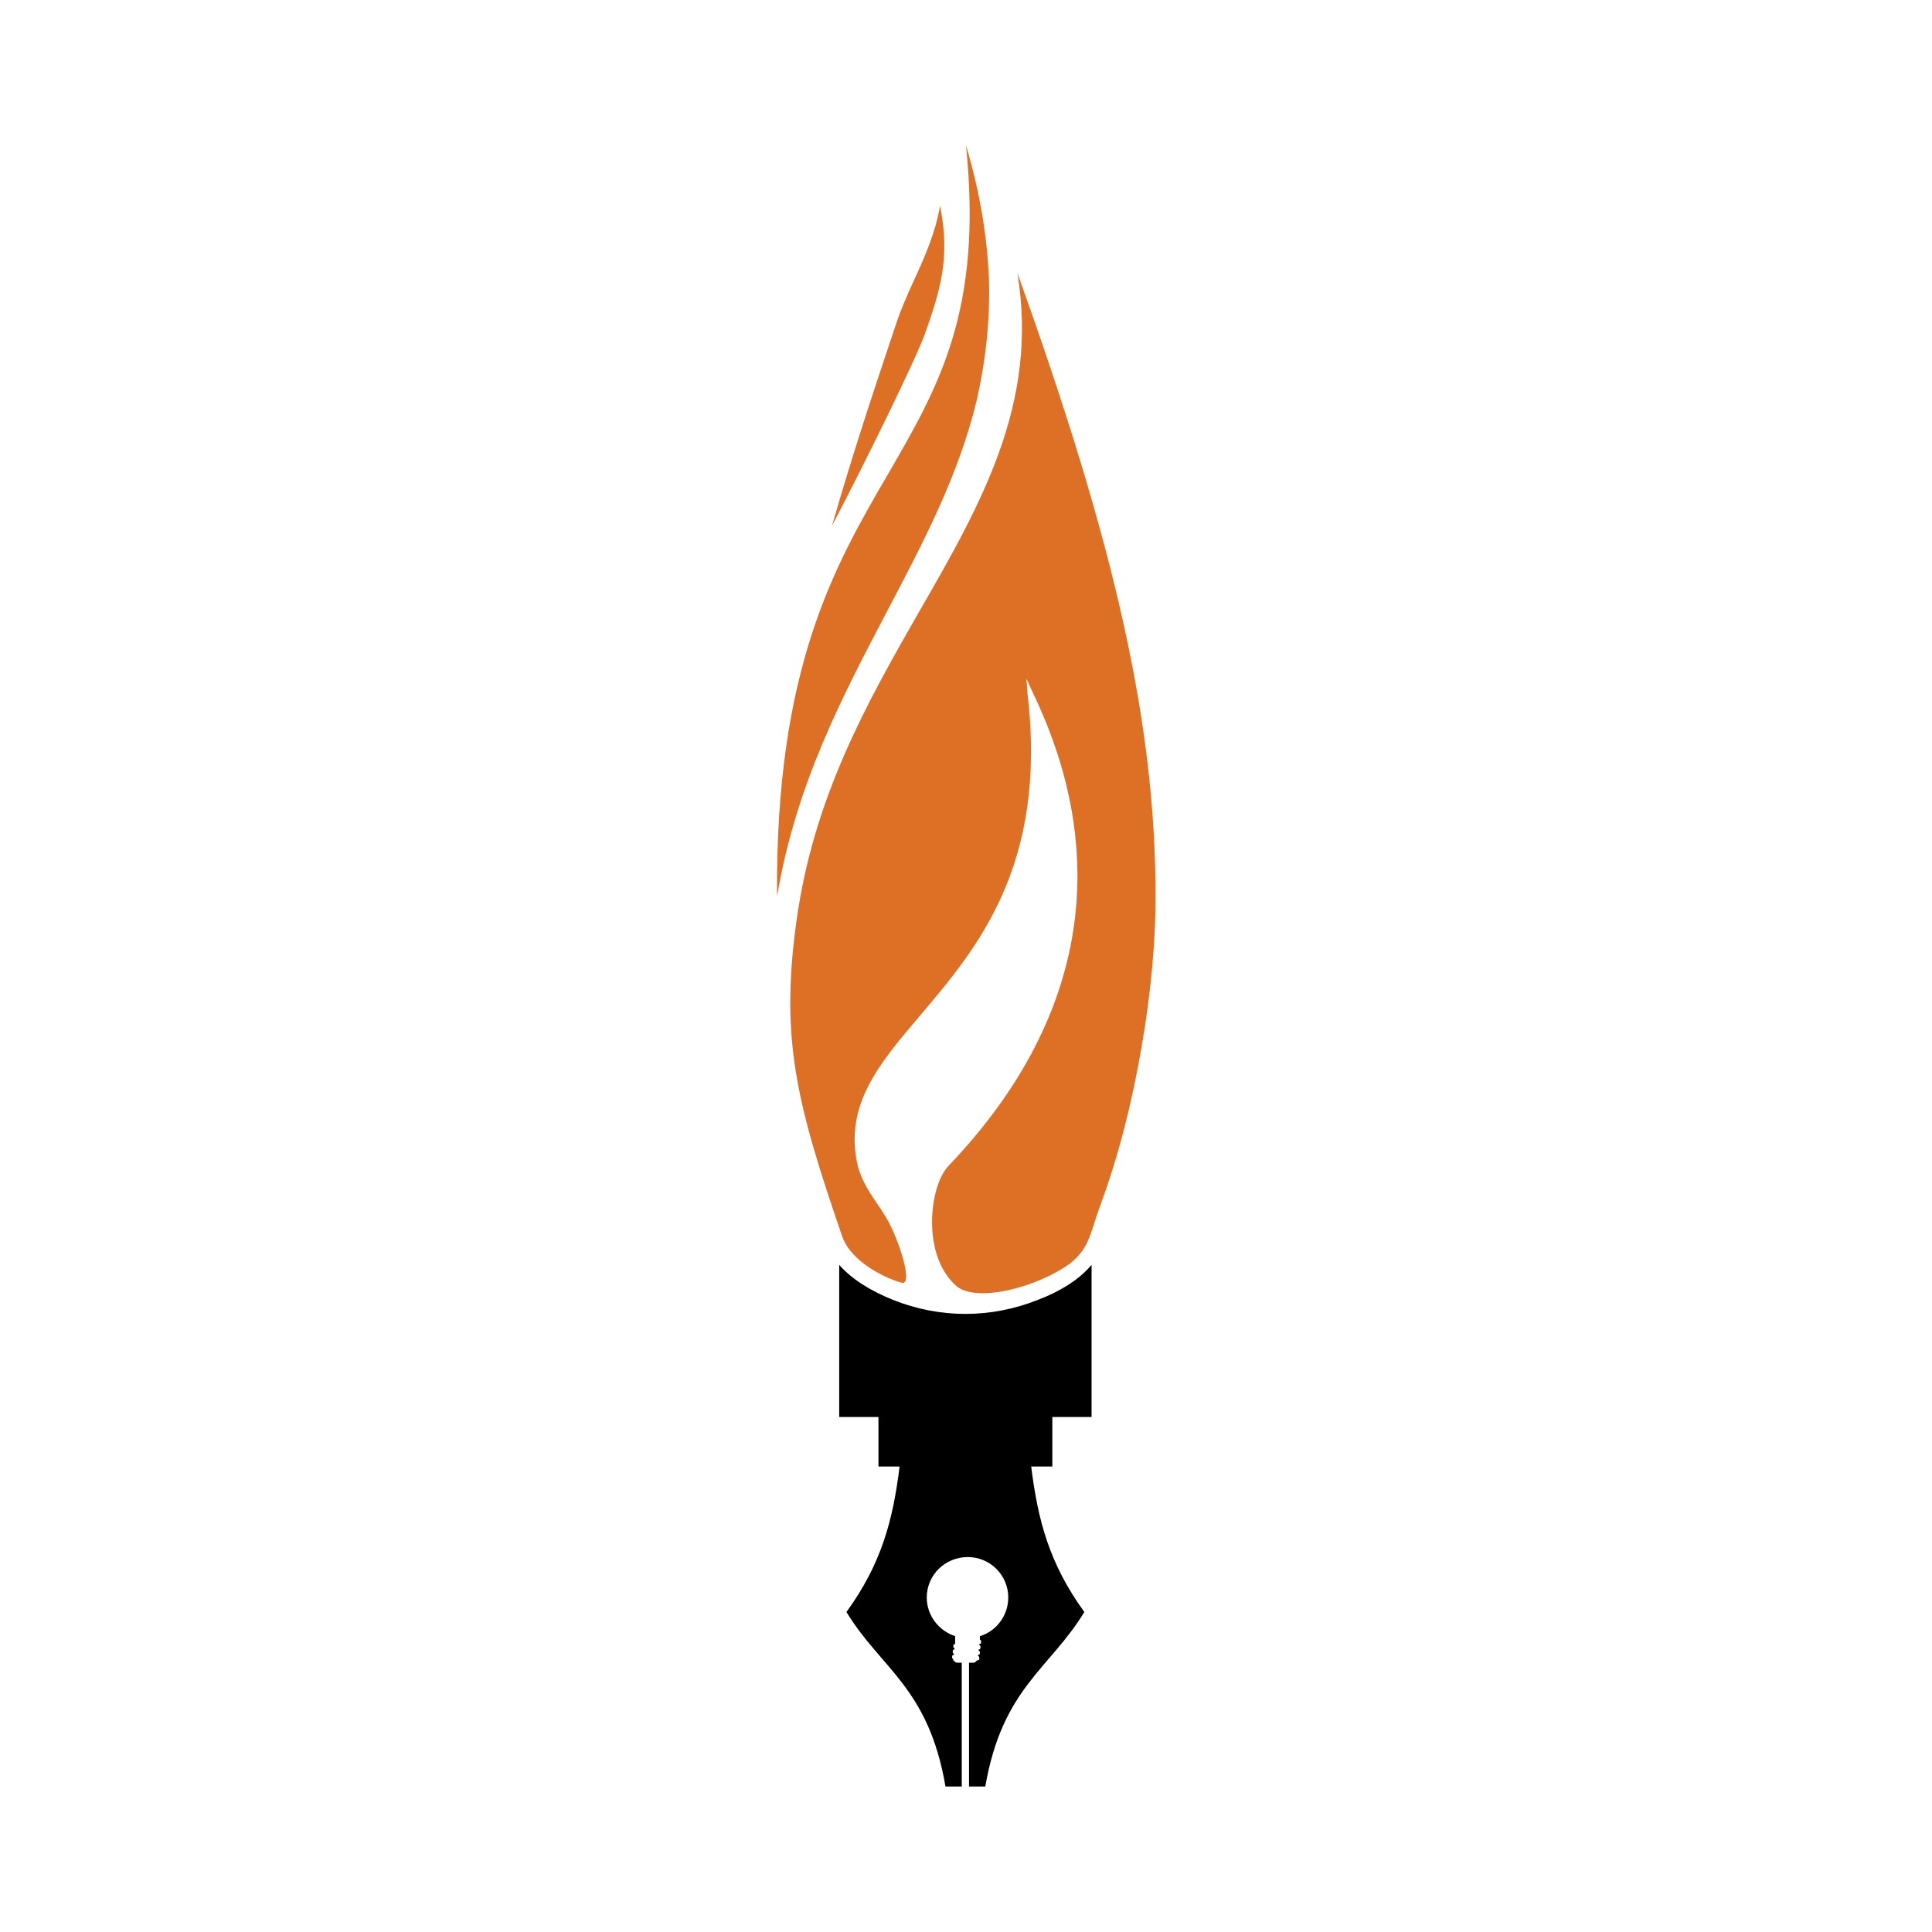
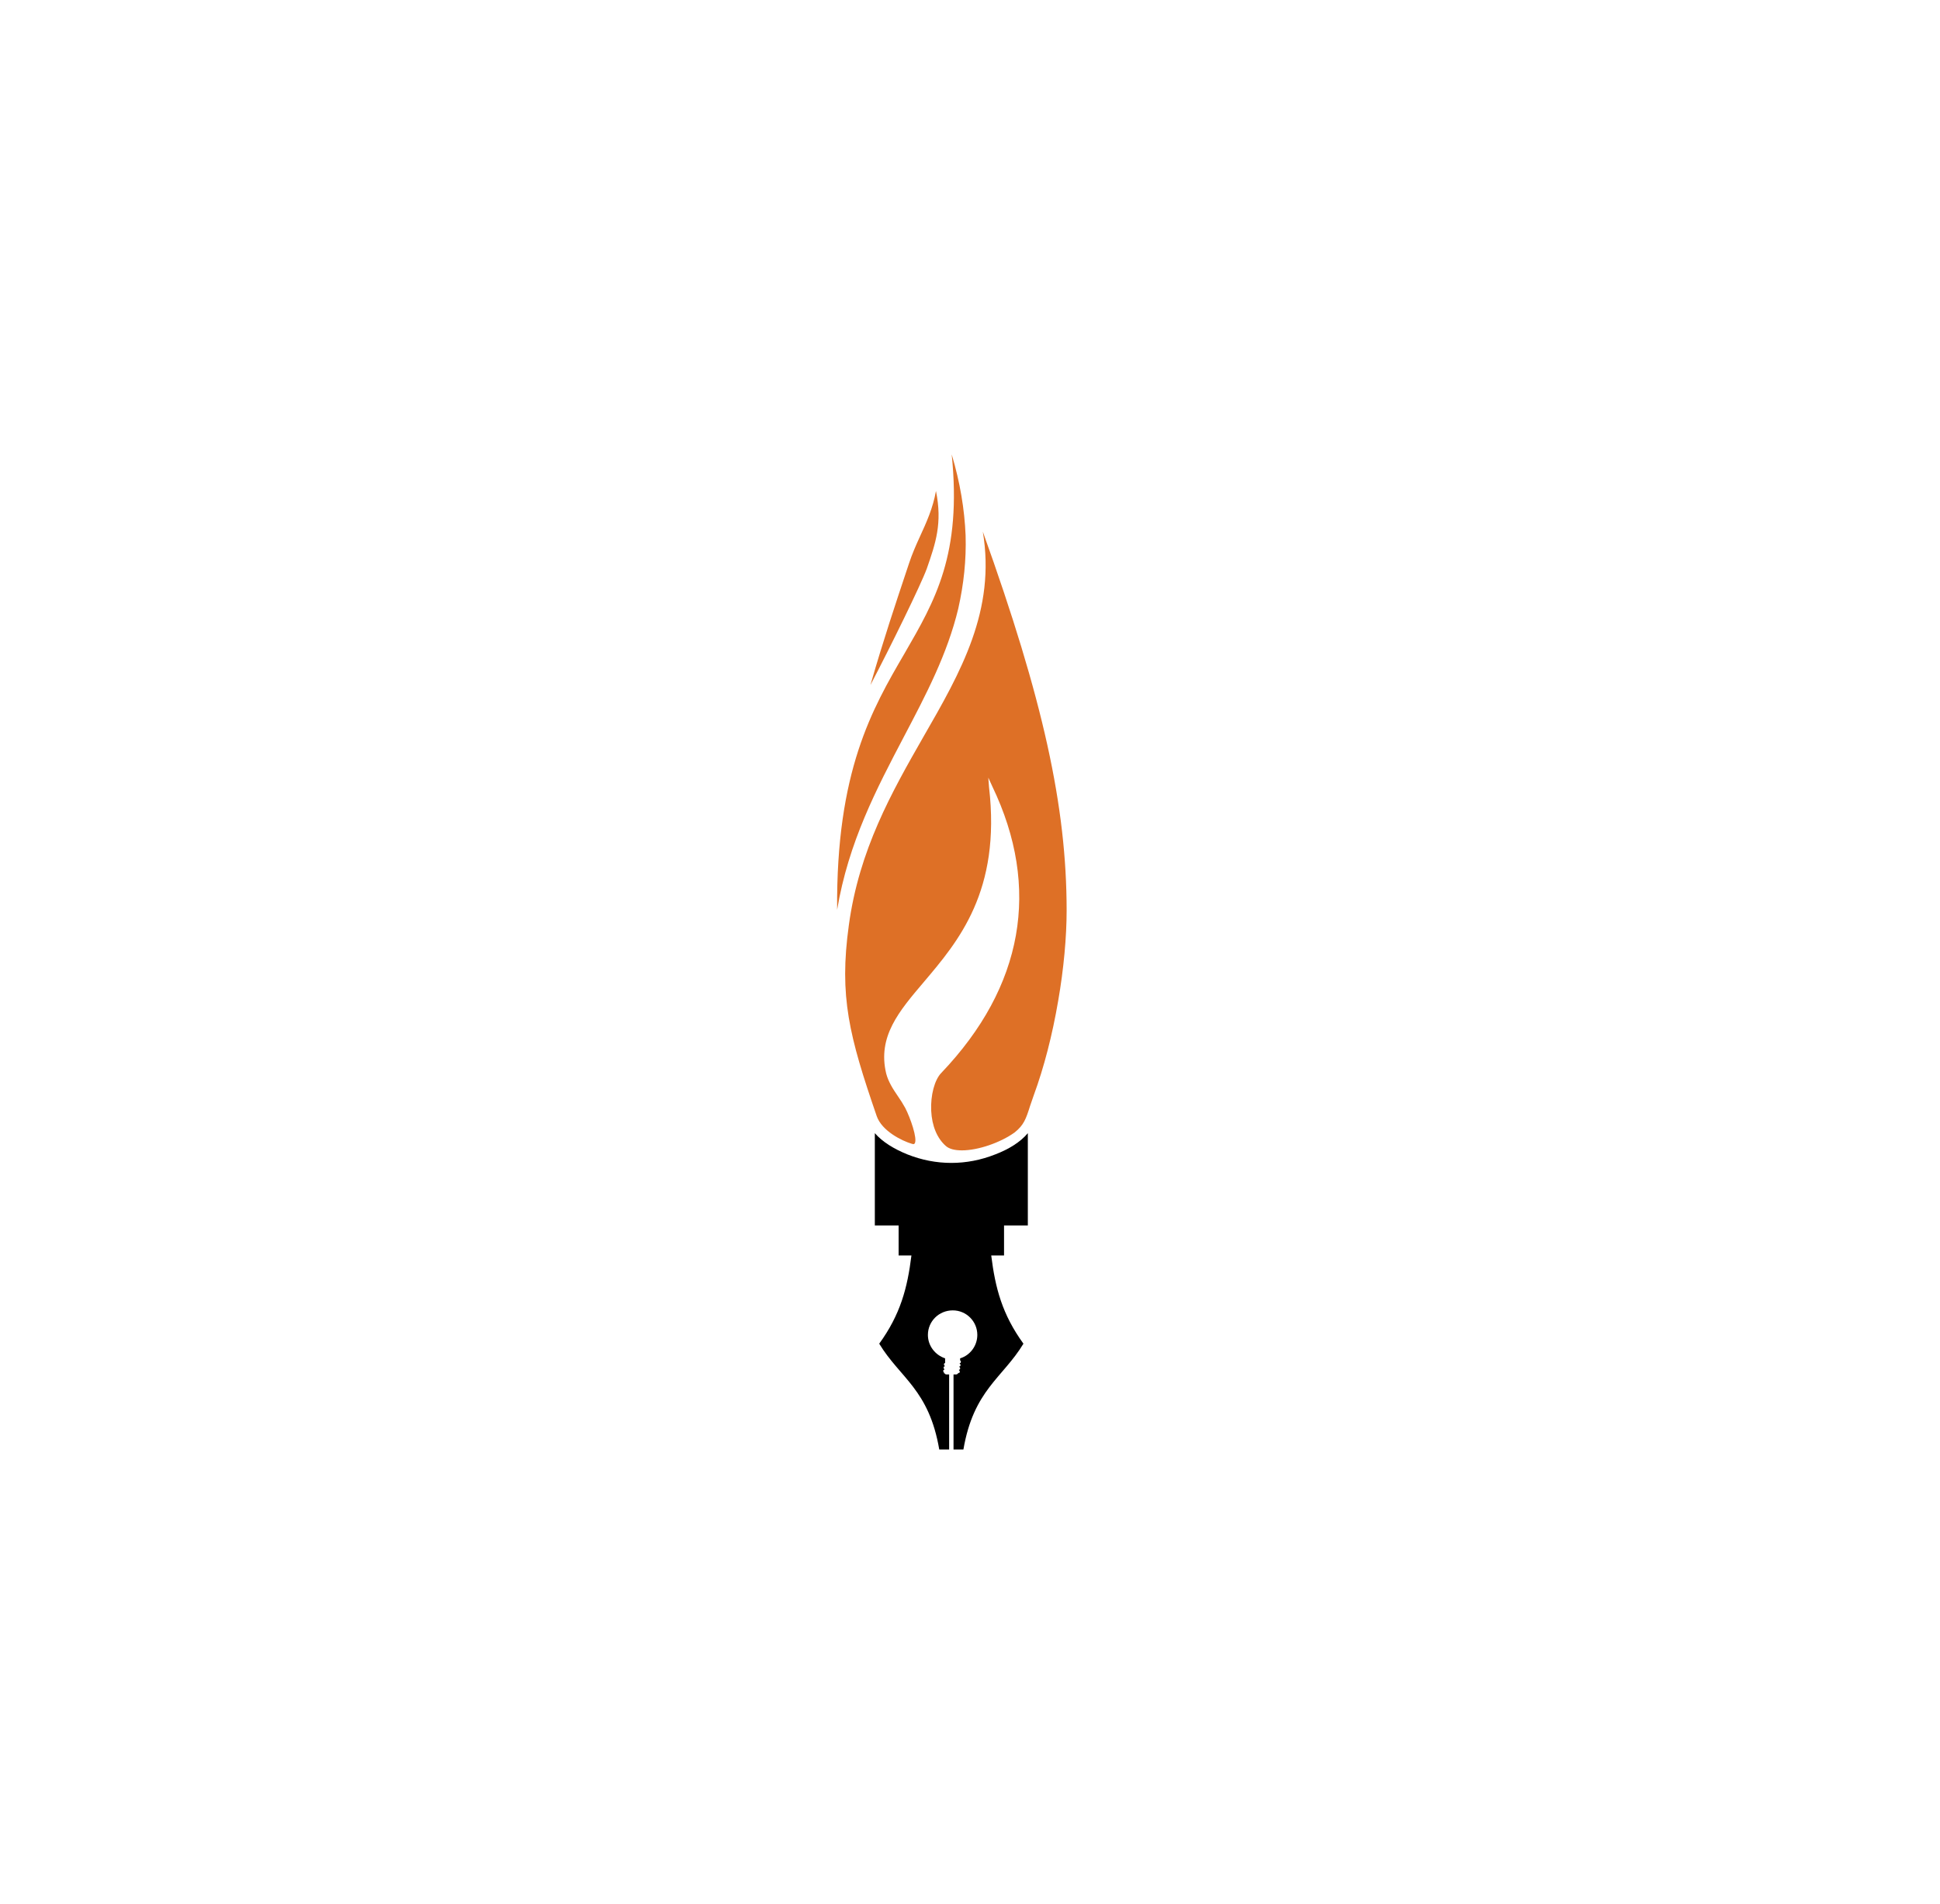
- <svg xmlns="http://www.w3.org/2000/svg" version="1.0" id="Layer_1" x="0px" y="0px" viewBox="0 0 32 32" style="enable-background:new 0 0 32 32;" xml:space="preserve">
+ <svg xmlns="http://www.w3.org/2000/svg" width="53" height="52" viewBox="-10 -10 53 52">
  <style type="text/css">
.st0{fill:#DE7026;}
</style>
  <g>
    <g>
      <path d="M17.19,21.53c-0.78,0.31-1.62,0.31-2.4,0c-0.37-0.15-0.68-0.34-0.89-0.58v2.52h0.65v0.82h0.24h0.11 c-0.11,0.89-0.3,1.61-0.88,2.41c0.57,0.94,1.36,1.25,1.64,2.89h0.27v-2.05h-0.07c-0.02,0-0.05-0.01-0.05-0.03h-0.02v-0.03 c-0.01,0-0.02-0.01-0.02-0.03c0,0,0,0,0-0.01c0-0.02,0.01-0.03,0.03-0.03v-0.02c-0.01,0-0.02-0.01-0.02-0.03c0,0,0,0,0-0.01 c0-0.02,0.01-0.03,0.03-0.03V27.3c-0.01,0-0.02-0.01-0.02-0.03c0,0,0,0,0-0.01c0-0.02,0.01-0.03,0.03-0.03V27.1 c-0.27-0.09-0.47-0.34-0.47-0.64c0-0.37,0.3-0.67,0.68-0.67c0.37,0,0.67,0.3,0.67,0.67c0,0.3-0.2,0.56-0.47,0.64v0.06 c0.01,0,0.02,0.01,0.02,0.03c0,0,0,0,0,0.01c0,0.02-0.01,0.03-0.03,0.03v0.02c0.01,0,0.02,0.01,0.02,0.03c0,0,0,0,0,0.01 c0,0.02-0.01,0.03-0.03,0.03v0.02c0.01,0,0.02,0.01,0.02,0.03c0,0,0,0,0,0.01c0,0.02-0.01,0.03-0.03,0.03v0.02 c0.01,0,0.02,0.01,0.02,0.03c0,0,0,0,0,0.01c0,0.02-0.01,0.03-0.03,0.03c0,0,0,0,0,0l-0.01,0c-0.01,0.02-0.03,0.04-0.06,0.04 h-0.07v2.05h0.27c0.28-1.63,1.07-1.95,1.64-2.89c-0.58-0.8-0.77-1.52-0.88-2.41h0.11h0.24v-0.82h0.65v-2.52 C17.88,21.19,17.56,21.39,17.19,21.53z" />
    </g>
    <g>
      <path class="st0" d="M18.14,20.21c0.03-0.09,0.06-0.18,0.1-0.29c0.28-0.76,0.51-1.65,0.67-2.59c0.15-0.86,0.23-1.74,0.23-2.46 c0-2.84-0.64-5.76-2.29-10.35c0.36,2.15-0.6,3.83-1.62,5.6c-0.87,1.52-1.76,3.09-2.04,5.15c-0.27,1.95,0.01,3.03,0.76,5.21 c0.14,0.41,0.69,0.68,0.96,0.76c0.02,0,0.03,0.01,0.04,0.01c0.02,0,0.03-0.01,0.04-0.02c0.08-0.13-0.12-0.7-0.26-0.97 c-0.06-0.11-0.13-0.22-0.2-0.32c-0.13-0.19-0.26-0.39-0.32-0.62c-0.24-1.01,0.35-1.7,1.03-2.5c0.94-1.11,2.11-2.48,1.78-5.32 L17,11.24l0.11,0.24c1.33,2.77,0.85,5.47-1.39,7.82c-0.19,0.19-0.3,0.62-0.28,1.04c0.02,0.41,0.16,0.75,0.4,0.96 c0.09,0.08,0.24,0.12,0.44,0.12c0.44,0,1.05-0.21,1.44-0.49C17.97,20.73,18.03,20.56,18.14,20.21z" />
      <path class="st0" d="M16.38,4.62c-0.03-0.71-0.15-1.44-0.38-2.21c0.28,2.73-0.45,3.99-1.29,5.44c-0.88,1.51-1.87,3.21-1.84,7 c0.31-1.85,1.08-3.31,1.82-4.72c0.61-1.16,1.19-2.26,1.49-3.51C16.33,5.95,16.4,5.3,16.38,4.62z" />
      <path class="st0" d="M15.57,3.41c-0.08,0.46-0.26,0.86-0.44,1.25c-0.11,0.24-0.21,0.47-0.29,0.71c-0.03,0.09-0.06,0.18-0.09,0.27 c-0.26,0.78-0.62,1.85-0.97,3.07c0.54-1.03,1.38-2.74,1.54-3.18C15.56,4.84,15.75,4.29,15.57,3.41z" />
    </g>
  </g>
</svg>
